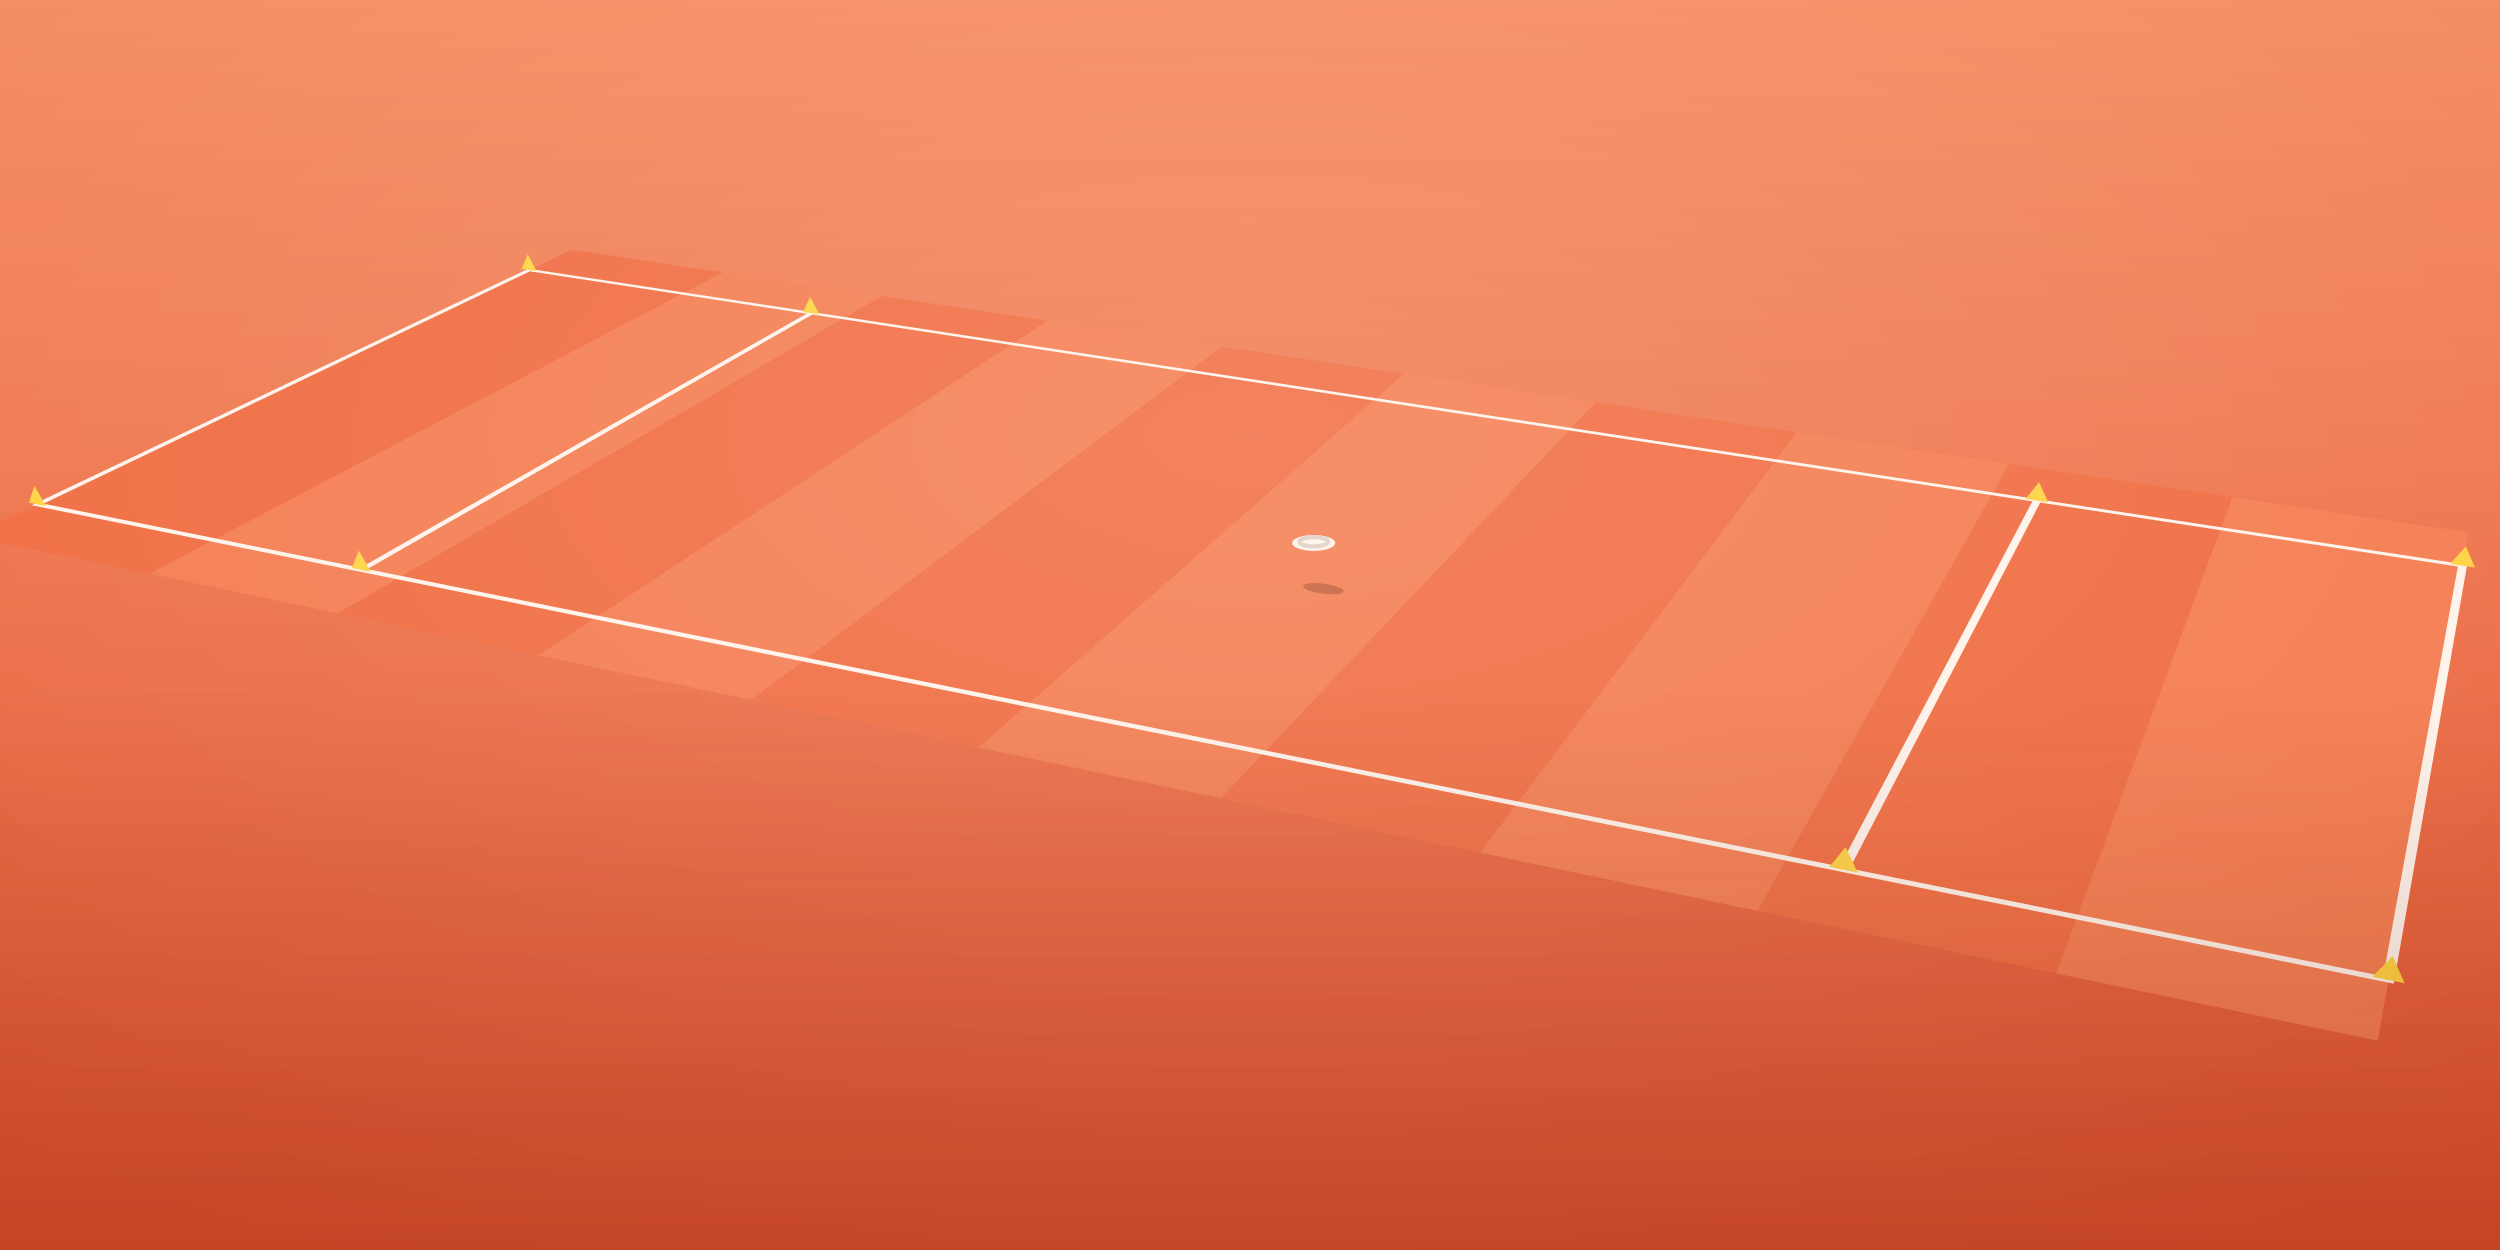
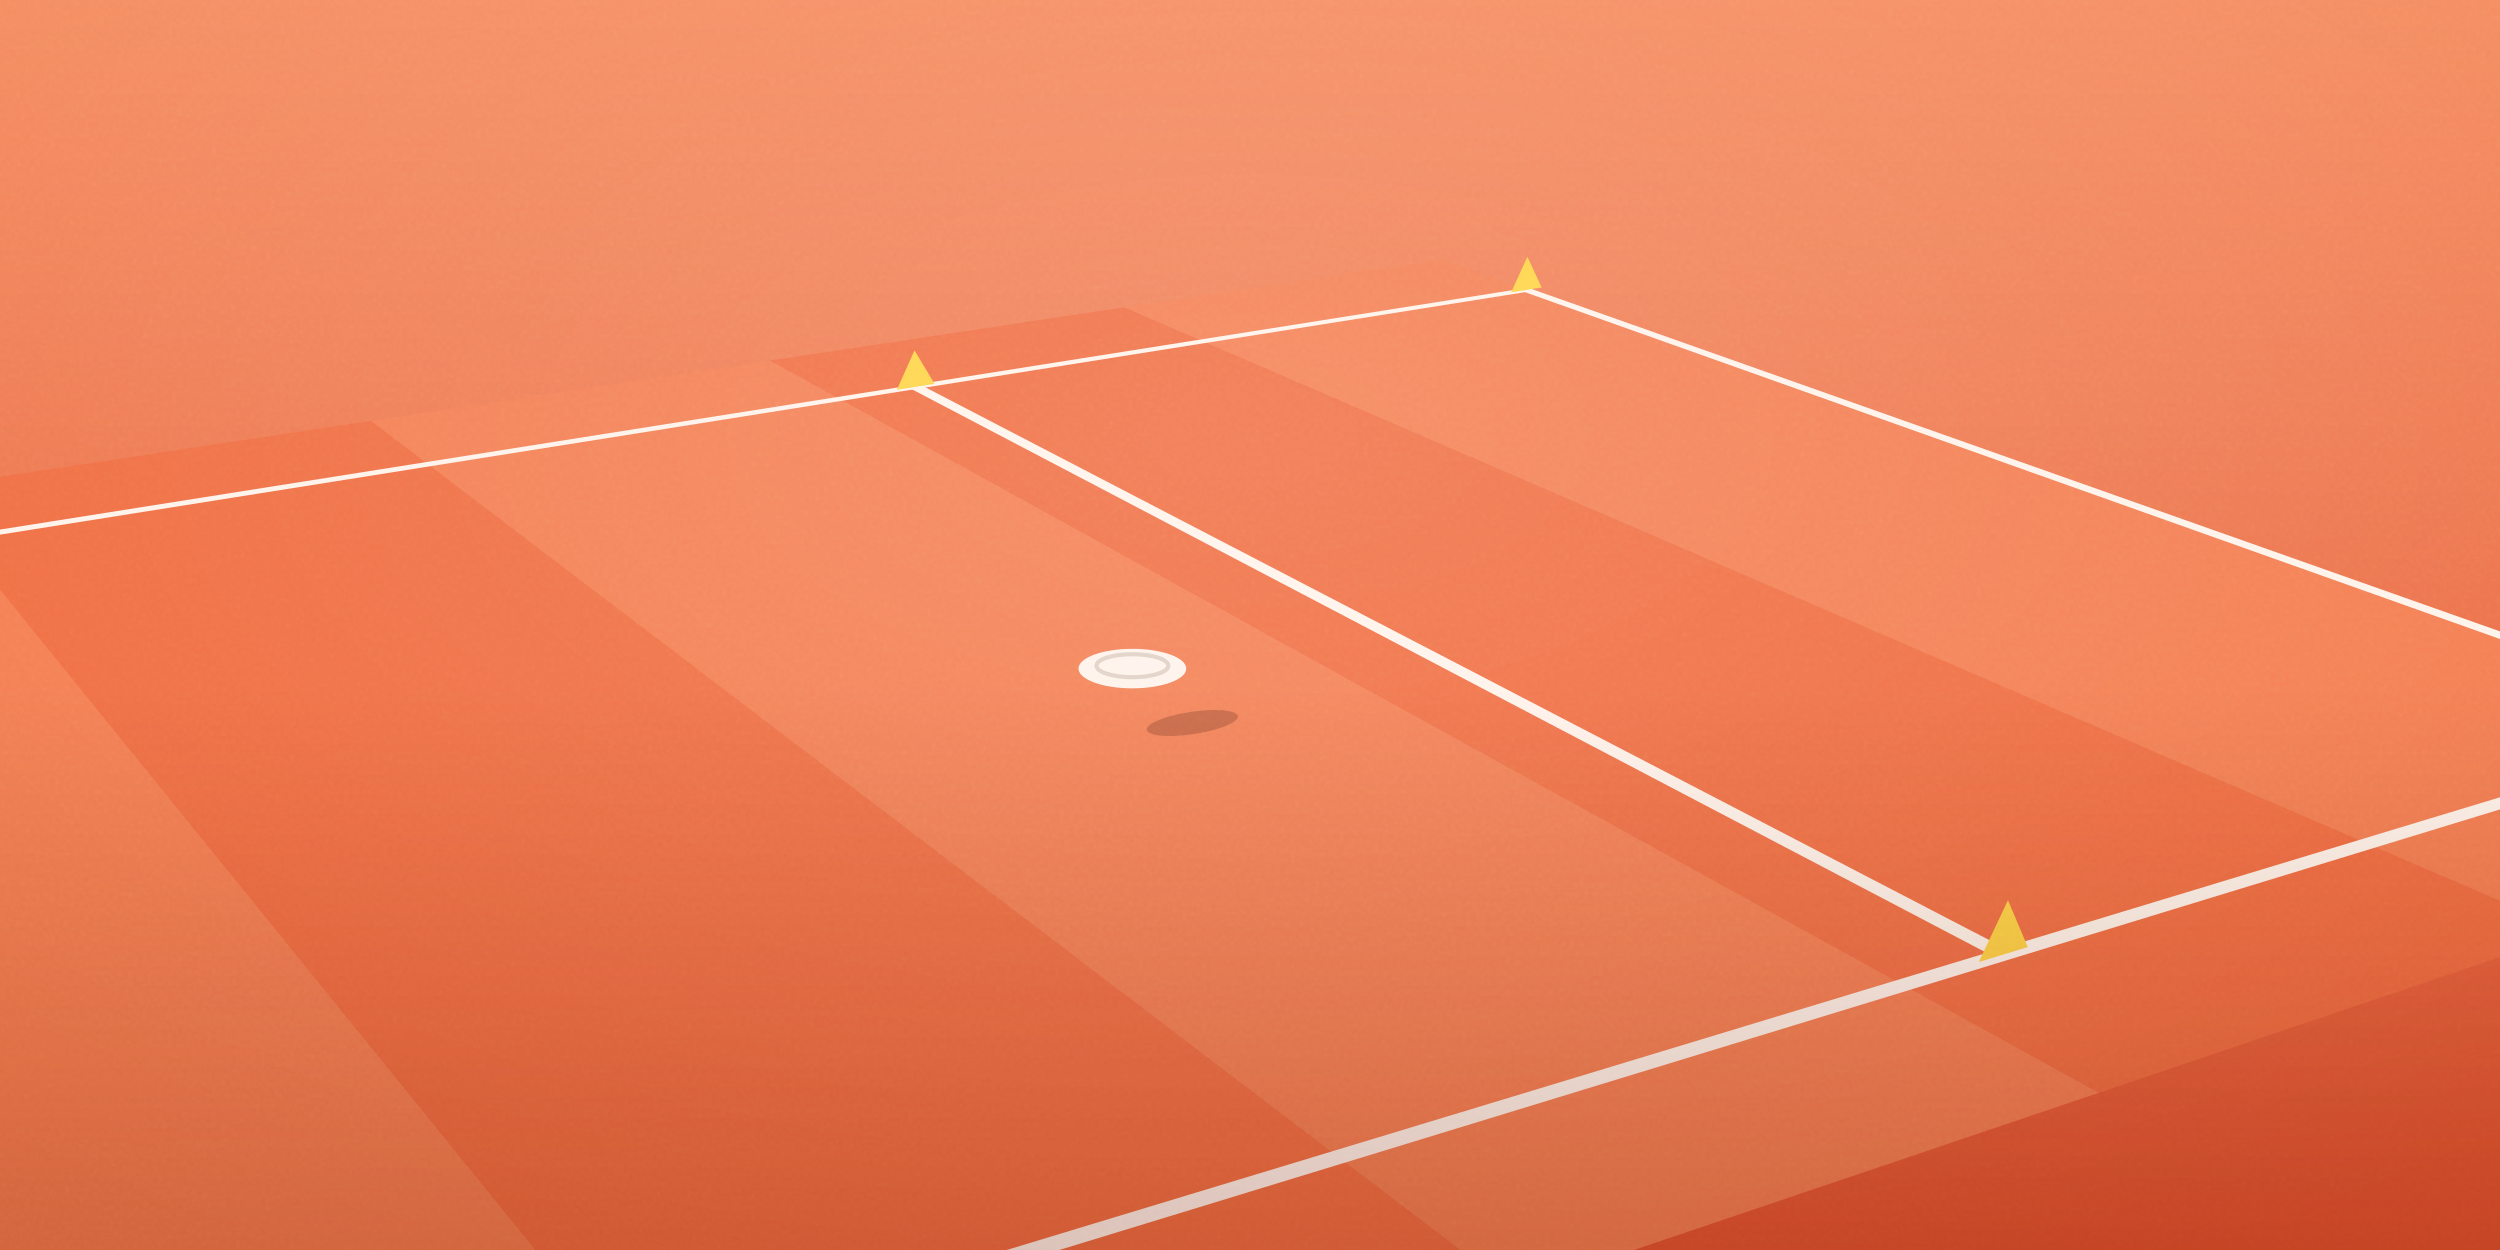
<svg xmlns="http://www.w3.org/2000/svg" viewBox="0 0 600 300" width="600" height="300">
  <defs>
    <linearGradient id="fond" x1="0" y1="0" x2="0" y2="1">
      <stop offset="0" stop-color="#F58A5E" />
      <stop offset="1" stop-color="#E2512D" />
    </linearGradient>
    <radialGradient id="lumiere" cx="0.5" cy="0.35" r="0.75">
      <stop offset="0" stop-color="#FFFFFF" stop-opacity="0.16" />
      <stop offset="1" stop-color="#FFFFFF" stop-opacity="0" />
    </radialGradient>
    <linearGradient id="voile" x1="0" y1="0" x2="0" y2="1">
      <stop offset="0.55" stop-color="#5A1405" stop-opacity="0" />
      <stop offset="1" stop-color="#5A1405" stop-opacity="0.22" />
    </linearGradient>
    <filter id="grain" x="0" y="0" width="100%" height="100%">
      <feTurbulence type="fractalNoise" baseFrequency="0.85" numOctaves="2" seed="4" stitchTiles="stitch" />
      <feColorMatrix type="saturate" values="0" />
    </filter>
  </defs>
  <rect width="600" height="300" fill="url(#fond)" />
-   <polygon points="6329654.45,83516.20 2230.42,-162.69 -4.63,-175.23 -6518868.04,83516.20" fill="#D9512E" />
-   <polygon points="-7.04,128.71 35.79,137.69 173.60,65.37 137.20,59.94" fill="#F06A3E" />
-   <polygon points="35.79,137.69 81.15,147.19 211.65,71.04 173.60,65.37" fill="#F47B4E" />
-   <polygon points="81.15,147.19 129.27,157.28 251.49,76.97 211.65,71.04" fill="#F06A3E" />
-   <polygon points="129.27,157.28 180.43,168.00 293.22,83.19 251.49,76.97" fill="#F47B4E" />
-   <polygon points="180.43,168.00 234.90,179.42 336.99,89.71 293.22,83.19" fill="#F06A3E" />
-   <polygon points="234.90,179.42 293.04,191.60 382.96,96.56 336.99,89.71" fill="#F47B4E" />
-   <polygon points="293.04,191.60 355.21,204.63 431.29,103.77 382.96,96.56" fill="#F06A3E" />
-   <polygon points="355.21,204.63 421.85,218.60 482.17,111.35 431.29,103.77" fill="#F47B4E" />
-   <polygon points="421.85,218.60 493.47,233.61 535.80,119.34 482.17,111.35" fill="#F06A3E" />
-   <polygon points="493.47,233.61 570.63,249.78 592.43,127.78 535.80,119.34" fill="#F47B4E" />
-   <path d="M 10.40,120.88 571.99,234.31 589.89,135.97 127.18,65.12 Z M 126.82,64.49 592.11,135.57 574.49,236.09 7.60,121.25 Z" fill="#FFF3EA" fill-rule="evenodd" />
-   <polygon points="85.90,136.62 193.98,75.05 195.36,75.26 87.49,136.94" fill="#FFF3EA" />
-   <polygon points="441.26,208.50 487.93,120.01 489.82,120.30 443.64,208.98" fill="#FFF3EA" />
-   <polygon points="322.34,142.13 322.45,141.83 322.23,141.49 321.70,141.13 320.88,140.79 319.85,140.48 318.66,140.22 317.40,140.04 316.15,139.94 315.00,139.94 314.02,140.02 313.29,140.19 312.85,140.43 312.73,140.74 312.93,141.08 313.46,141.43 314.27,141.77 315.31,142.09 316.50,142.34 317.77,142.53 319.03,142.63 320.19,142.64 321.17,142.55 321.90,142.38" fill="rgba(80,20,5,0.28)" />
-   <polygon points="125.20,64.53 128.81,65.08 126.65,61.06" fill="#FFD23F" />
-   <polygon points="192.71,74.86 196.63,75.45 194.45,71.27" fill="#FFD23F" />
-   <polygon points="486.18,119.74 491.57,120.56 489.37,115.71" fill="#FFD23F" />
-   <polygon points="6.95,120.65 11.06,121.48 8.27,116.61" fill="#FFD23F" />
-   <polygon points="588.02,135.31 593.99,136.23 591.80,131.14" fill="#FFD23F" />
-   <polygon points="84.43,136.32 88.97,137.24 86.14,132.14" fill="#FFD23F" />
-   <polygon points="439.05,208.05 445.86,209.43 442.94,203.29" fill="#FFD23F" />
-   <polygon points="569.37,234.41 577.12,235.98 574.23,229.47" fill="#FFD23F" />
-   <ellipse cx="315.28" cy="130.31" rx="5.17" ry="1.90" fill="#FFF3EA" />
-   <ellipse cx="315.28" cy="130.03" rx="3.45" ry="1.10" fill="none" stroke="#E0CFC4" stroke-width="1" />
+   <polygon points="7620162.26,37741.10 499.07,-138.23 -3190.98,-127.09 -7597208.07,37741.10" fill="#D9512E" />
+   <polygon points="-5844.73,2408.56 -2834.73,1390.94 -894.73,249.39 -1188.86,293.76" fill="#F06A3E" />
+   <polygon points="-2834.73,1390.94 -1541.66,953.78 -654.98,213.23 -894.73,249.39" fill="#F47B4E" />
+   <polygon points="-1541.66,953.78 -822.49,710.64 -455.80,183.18 -654.98,213.23" fill="#F06A3E" />
+   <polygon points="-822.49,710.64 -364.54,555.82 -287.70,157.83 -455.80,183.18" fill="#F47B4E" />
+   <polygon points="-364.54,555.82 -47.37,448.59 -143.92,136.14 -287.70,157.83" fill="#F06A3E" />
+   <polygon points="-47.37,448.59 185.30,369.93 -19.55,117.38 -143.92,136.14" fill="#F47B4E" />
+   <polygon points="185.30,369.93 363.26,309.76 89.09,100.99 -19.55,117.38" fill="#F06A3E" />
+   <polygon points="363.26,309.76 503.78,262.25 184.82,86.55 89.09,100.99" fill="#F47B4E" />
+   <polygon points="503.78,262.25 617.55,223.79 269.80,73.73 184.82,86.55" fill="#F06A3E" />
+   <polygon points="617.55,223.79 711.55,192.01 345.75,62.28 269.80,73.73" fill="#F47B4E" />
+   <path d="M -4054.97,1602.57 657.64,173.87 365.99,70.12 -1262.42,329.05 Z M -1267.91,327.79 366.69,69.05 664.79,174.44 -4253.50,1678.52 Z" fill="#FFF3EA" fill-rule="evenodd" />
+   <polygon points="-1504.13,833.47 -734.20,244.18 -725.68,242.83 -1475.92,824.88" fill="#FFF3EA" />
+   <polygon points="478.76,229.71 218.20,93.08 221.37,92.58 482.88,228.46" fill="#FFF3EA" />
+   <polygon points="296.56,171.17 295.31,170.72 293.45,170.45 291.10,170.38 288.42,170.53 285.58,170.87 282.78,171.40 280.20,172.06 278.02,172.83 276.38,173.65 275.41,174.45 275.17,175.20 275.68,175.83 276.93,176.31 278.81,176.59 281.20,176.65 283.94,176.50 286.83,176.14 289.66,175.60 292.25,174.92 294.42,174.14 296.01,173.33 296.93,172.52 297.11,171.79" fill="rgba(80,20,5,0.28)" />
+   <polygon points="362.67,70.16 370.00,69.00 366.57,61.62" fill="#FFD23F" />
+   <polygon points="215.25,93.55 224.29,92.12 219.48,84.09" fill="#FFD23F" />
+   <polygon points="656.93,175.46 665.46,172.86 663.06,162.78" fill="#FFD23F" />
+   <polygon points="474.91,230.88 486.67,227.30 481.91,216.05" fill="#FFD23F" />
+   <polygon points="-742.18,245.45 -717.81,241.58 -736.37,230.05" fill="#FFD23F" />
+   <polygon points="-1283.43,331.32 -1247.14,325.56 -1277.12,312.62" fill="#FFD23F" />
+   <polygon points="-1530.78,841.58 -1450.16,817.04 -1518.40,804.23" fill="#FFD23F" />
+   <polygon points="-4291.02,1682.03 -4019.52,1599.36 -4283.65,1617.34" fill="#FFD23F" />
+   <ellipse cx="271.77" cy="160.46" rx="12.93" ry="4.74" fill="#FFF3EA" />
+   <ellipse cx="271.77" cy="159.77" rx="8.62" ry="2.76" fill="none" stroke="#E0CFC4" stroke-width="1" />
  <rect width="600" height="300" fill="url(#lumiere)" />
  <rect width="600" height="300" fill="url(#voile)" />
+   <rect width="600" height="300" filter="url(#grain)" opacity="0.10" style="mix-blend-mode:overlay" />
</svg>
